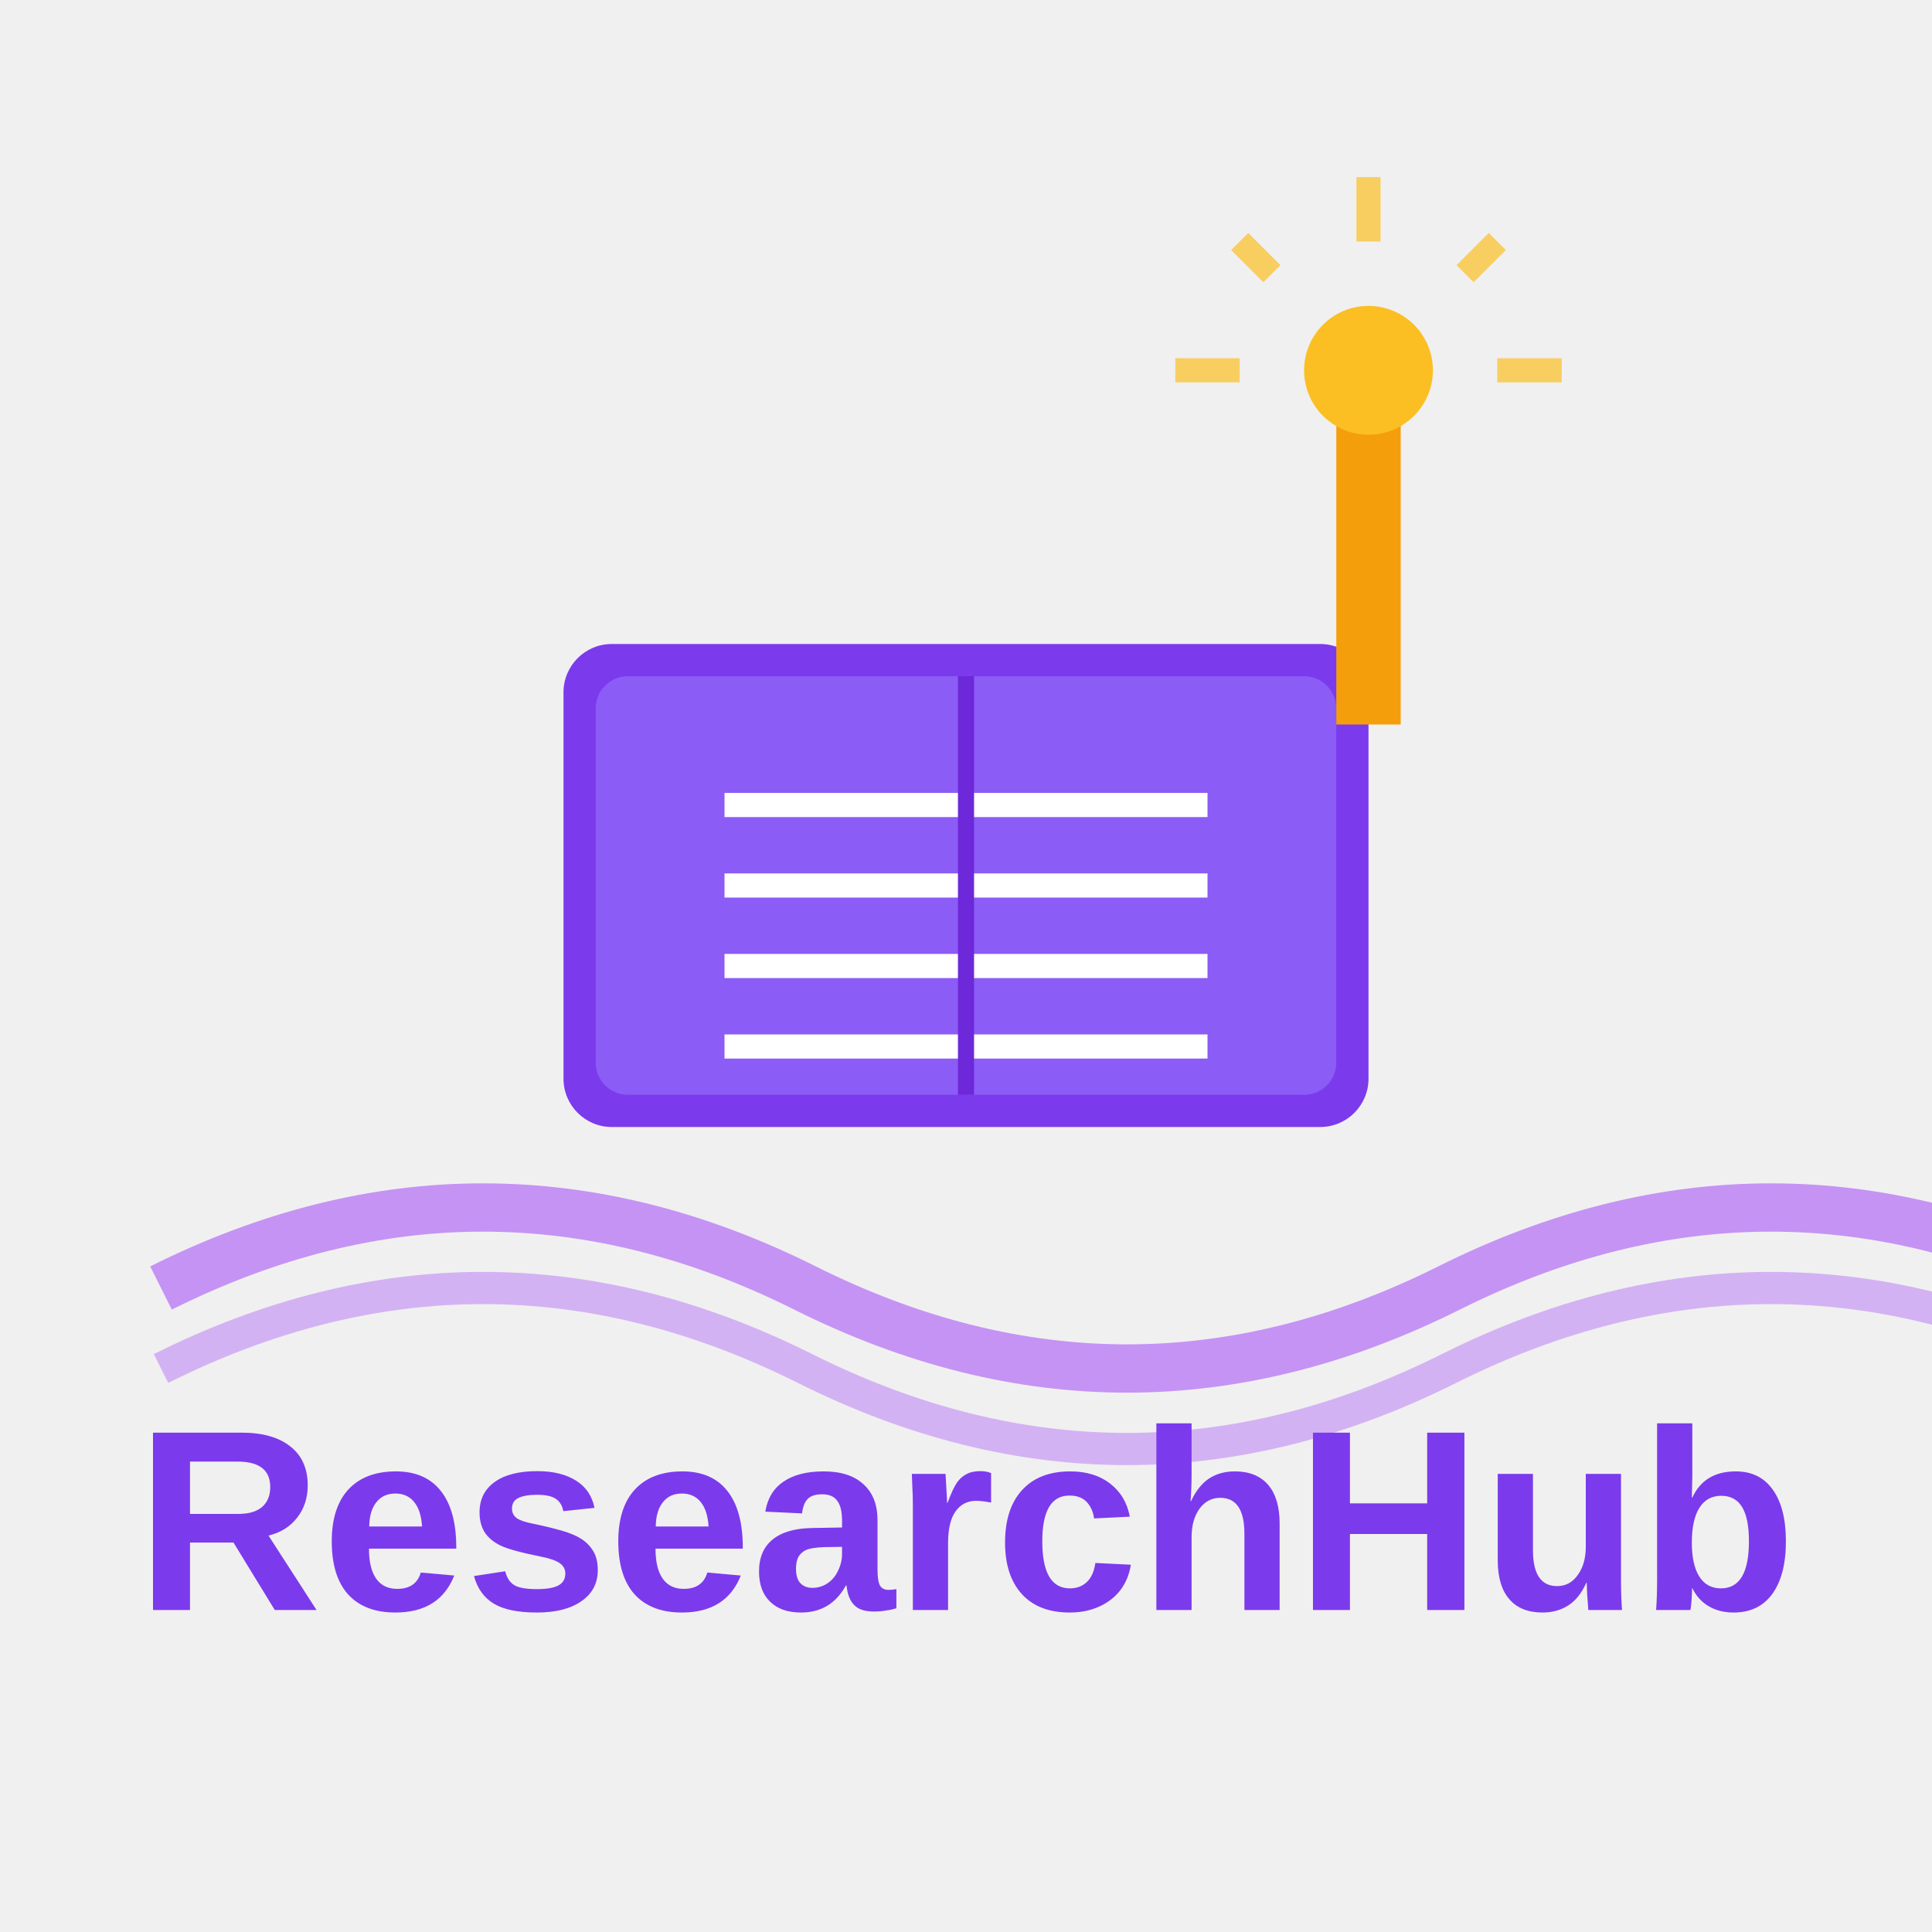
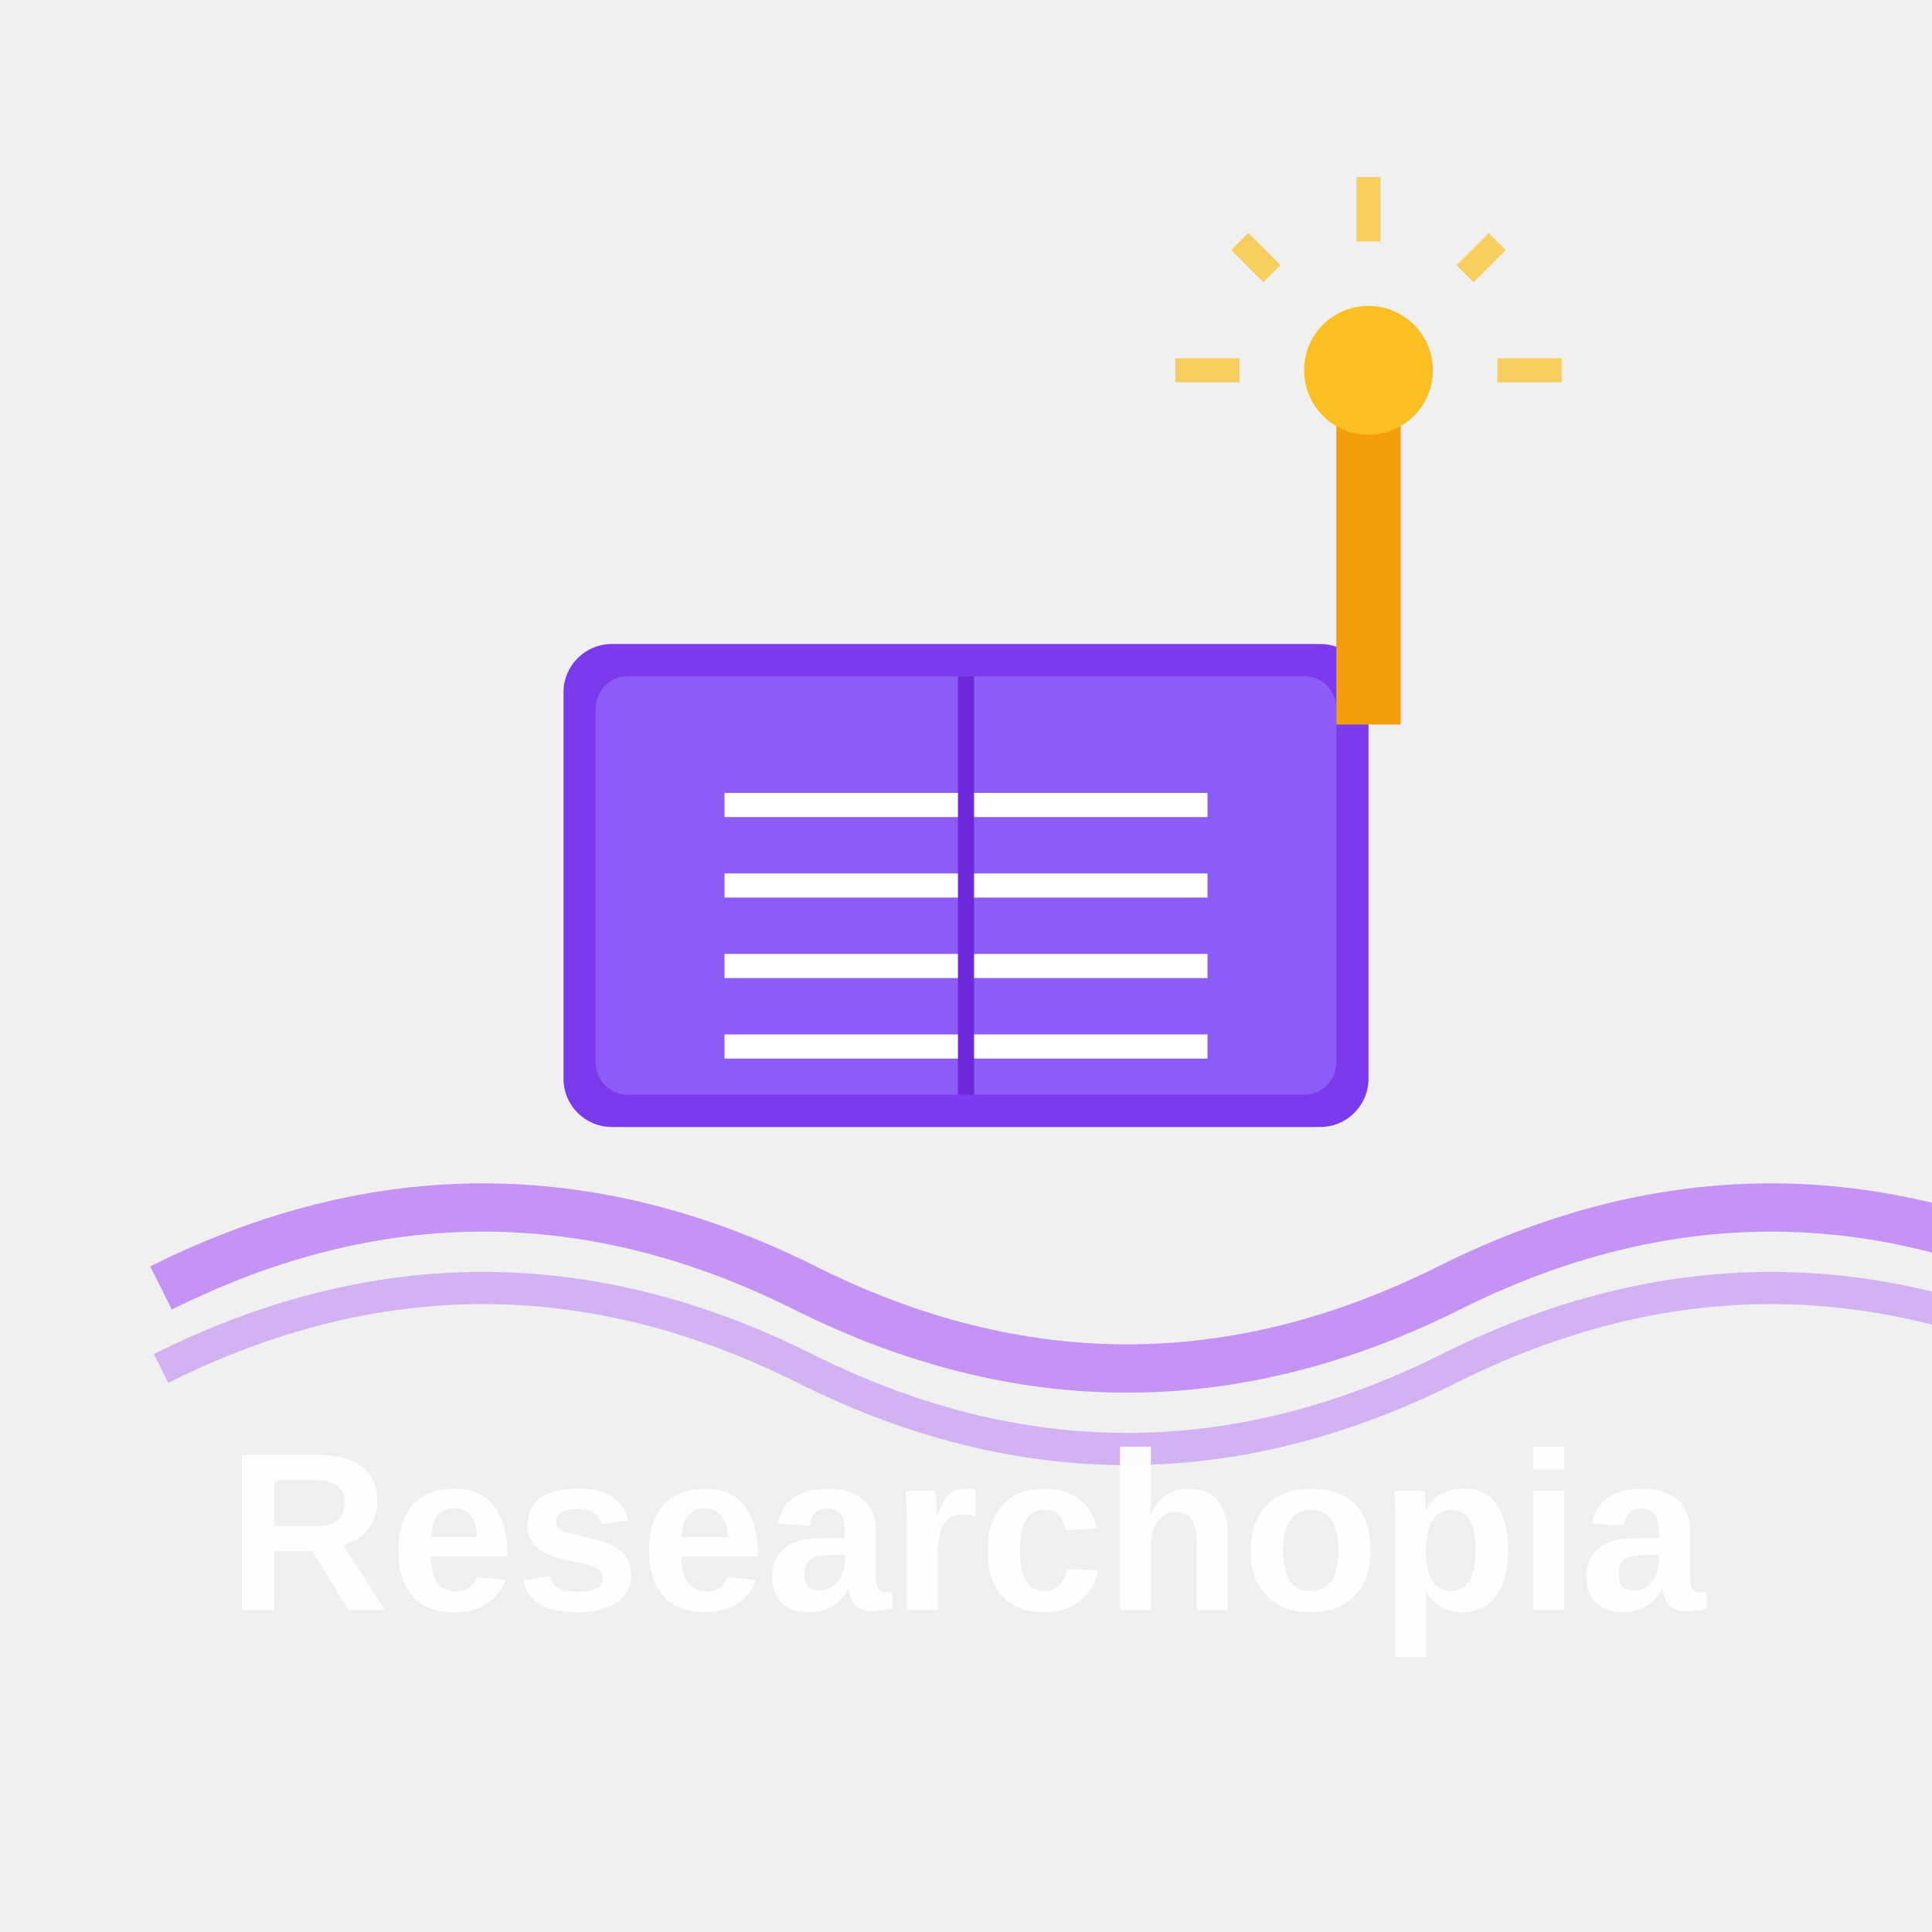
<svg xmlns="http://www.w3.org/2000/svg" width="120" height="120" viewBox="0 0 120 120">
  <path d="M 10 80 Q 30 70, 50 80 T 90 80 T 130 80" fill="none" stroke="#a855f7" stroke-width="3" opacity="0.6" />
  <path d="M 10 85 Q 30 75, 50 85 T 90 85 T 130 85" fill="none" stroke="#a855f7" stroke-width="2" opacity="0.4" />
  <g transform="translate(60,60)">
    <rect x="-25" y="-20" width="50" height="30" fill="#7c3aed" rx="3" />
    <rect x="-23" y="-18" width="46" height="26" fill="#8b5cf6" rx="2" />
    <line x1="-15" y1="-10" x2="15" y2="-10" stroke="white" stroke-width="1.5" />
    <line x1="-15" y1="-5" x2="15" y2="-5" stroke="white" stroke-width="1.5" />
    <line x1="-15" y1="0" x2="15" y2="0" stroke="white" stroke-width="1.5" />
    <line x1="-15" y1="5" x2="15" y2="5" stroke="white" stroke-width="1.5" />
    <line x1="0" y1="-18" x2="0" y2="8" stroke="#6d28d9" stroke-width="1" />
  </g>
  <g transform="translate(85,35)">
    <rect x="-2" y="-10" width="4" height="20" fill="#f59e0b" />
    <circle cx="0" cy="-12" r="4" fill="#fbbf24" />
    <g stroke="#fbbf24" stroke-width="1.5" opacity="0.7">
      <line x1="-8" y1="-12" x2="-12" y2="-12" />
      <line x1="8" y1="-12" x2="12" y2="-12" />
      <line x1="0" y1="-20" x2="0" y2="-24" />
      <line x1="-6" y1="-18" x2="-8" y2="-20" />
      <line x1="6" y1="-18" x2="8" y2="-20" />
    </g>
  </g>
-   <text x="60" y="100" font-family="Arial, sans-serif" font-size="16" font-weight="bold" fill="#7c3aed" text-anchor="middle">ResearchHub</text>
+   <text x="60" y="100" font-family="Arial, sans-serif" font-size="14" font-weight="bold" fill="rgba(255,255,255,0.95)" text-anchor="middle">Researchopia</text>
</svg>
